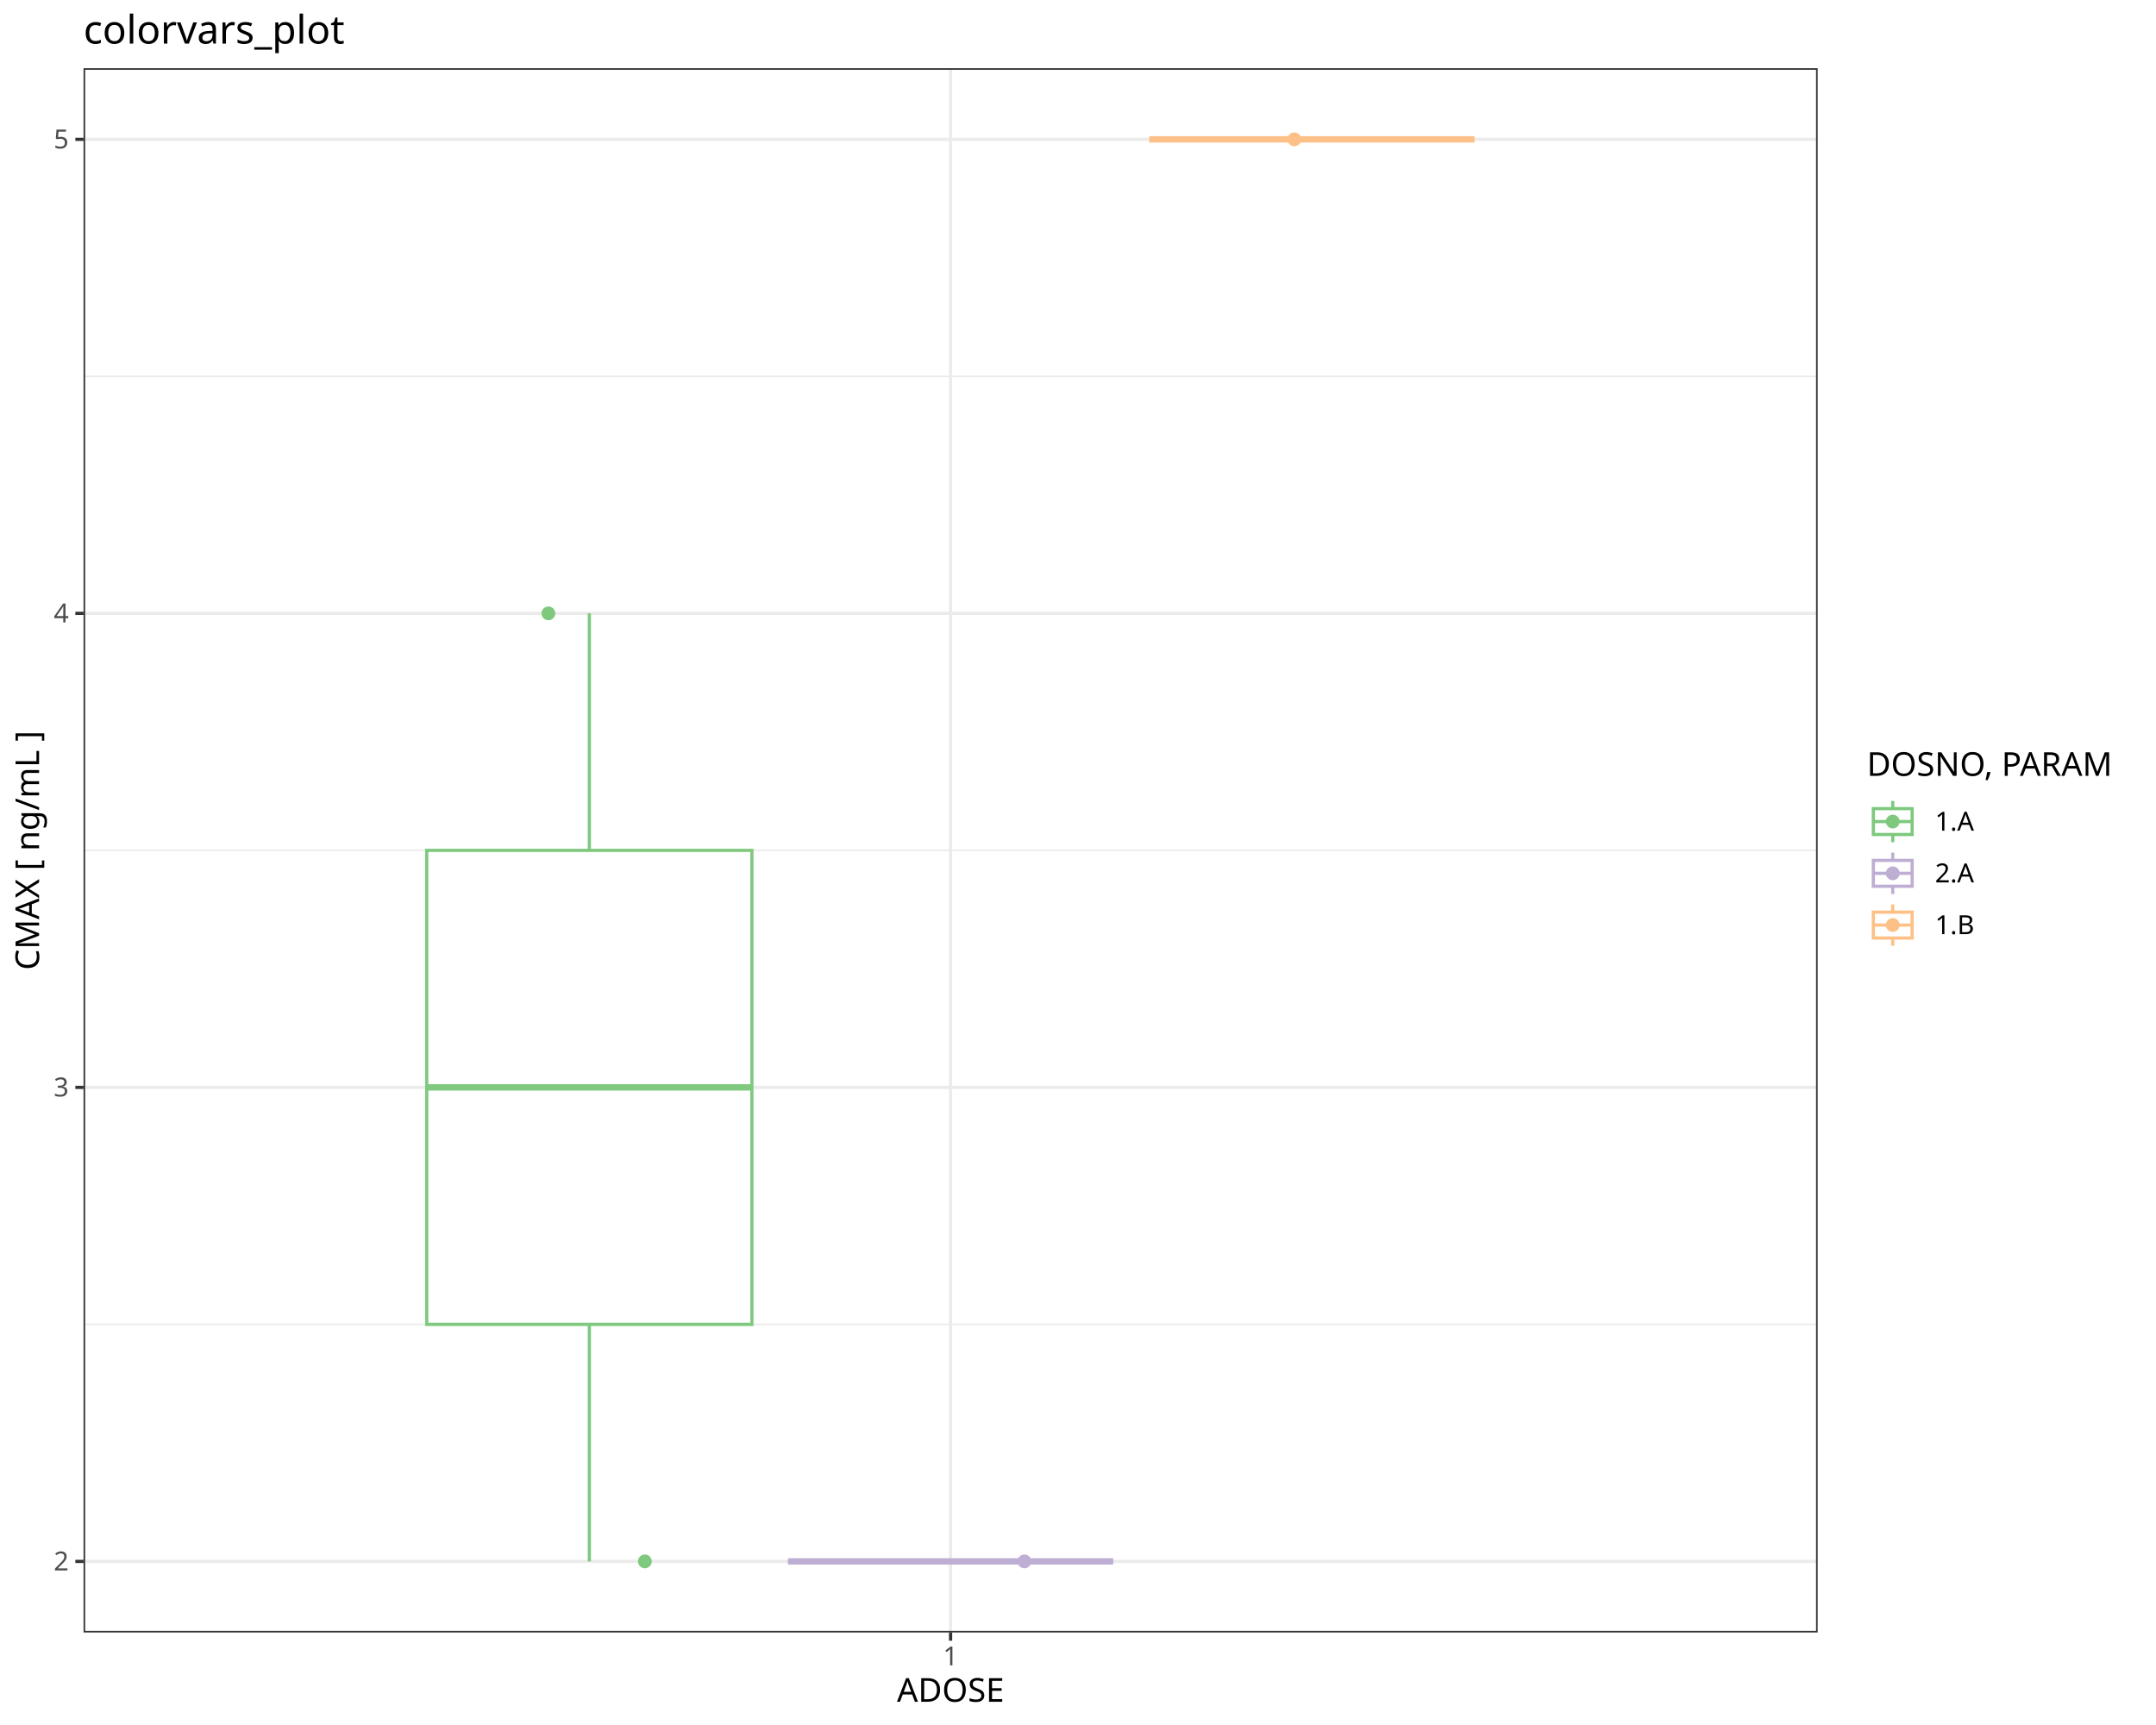
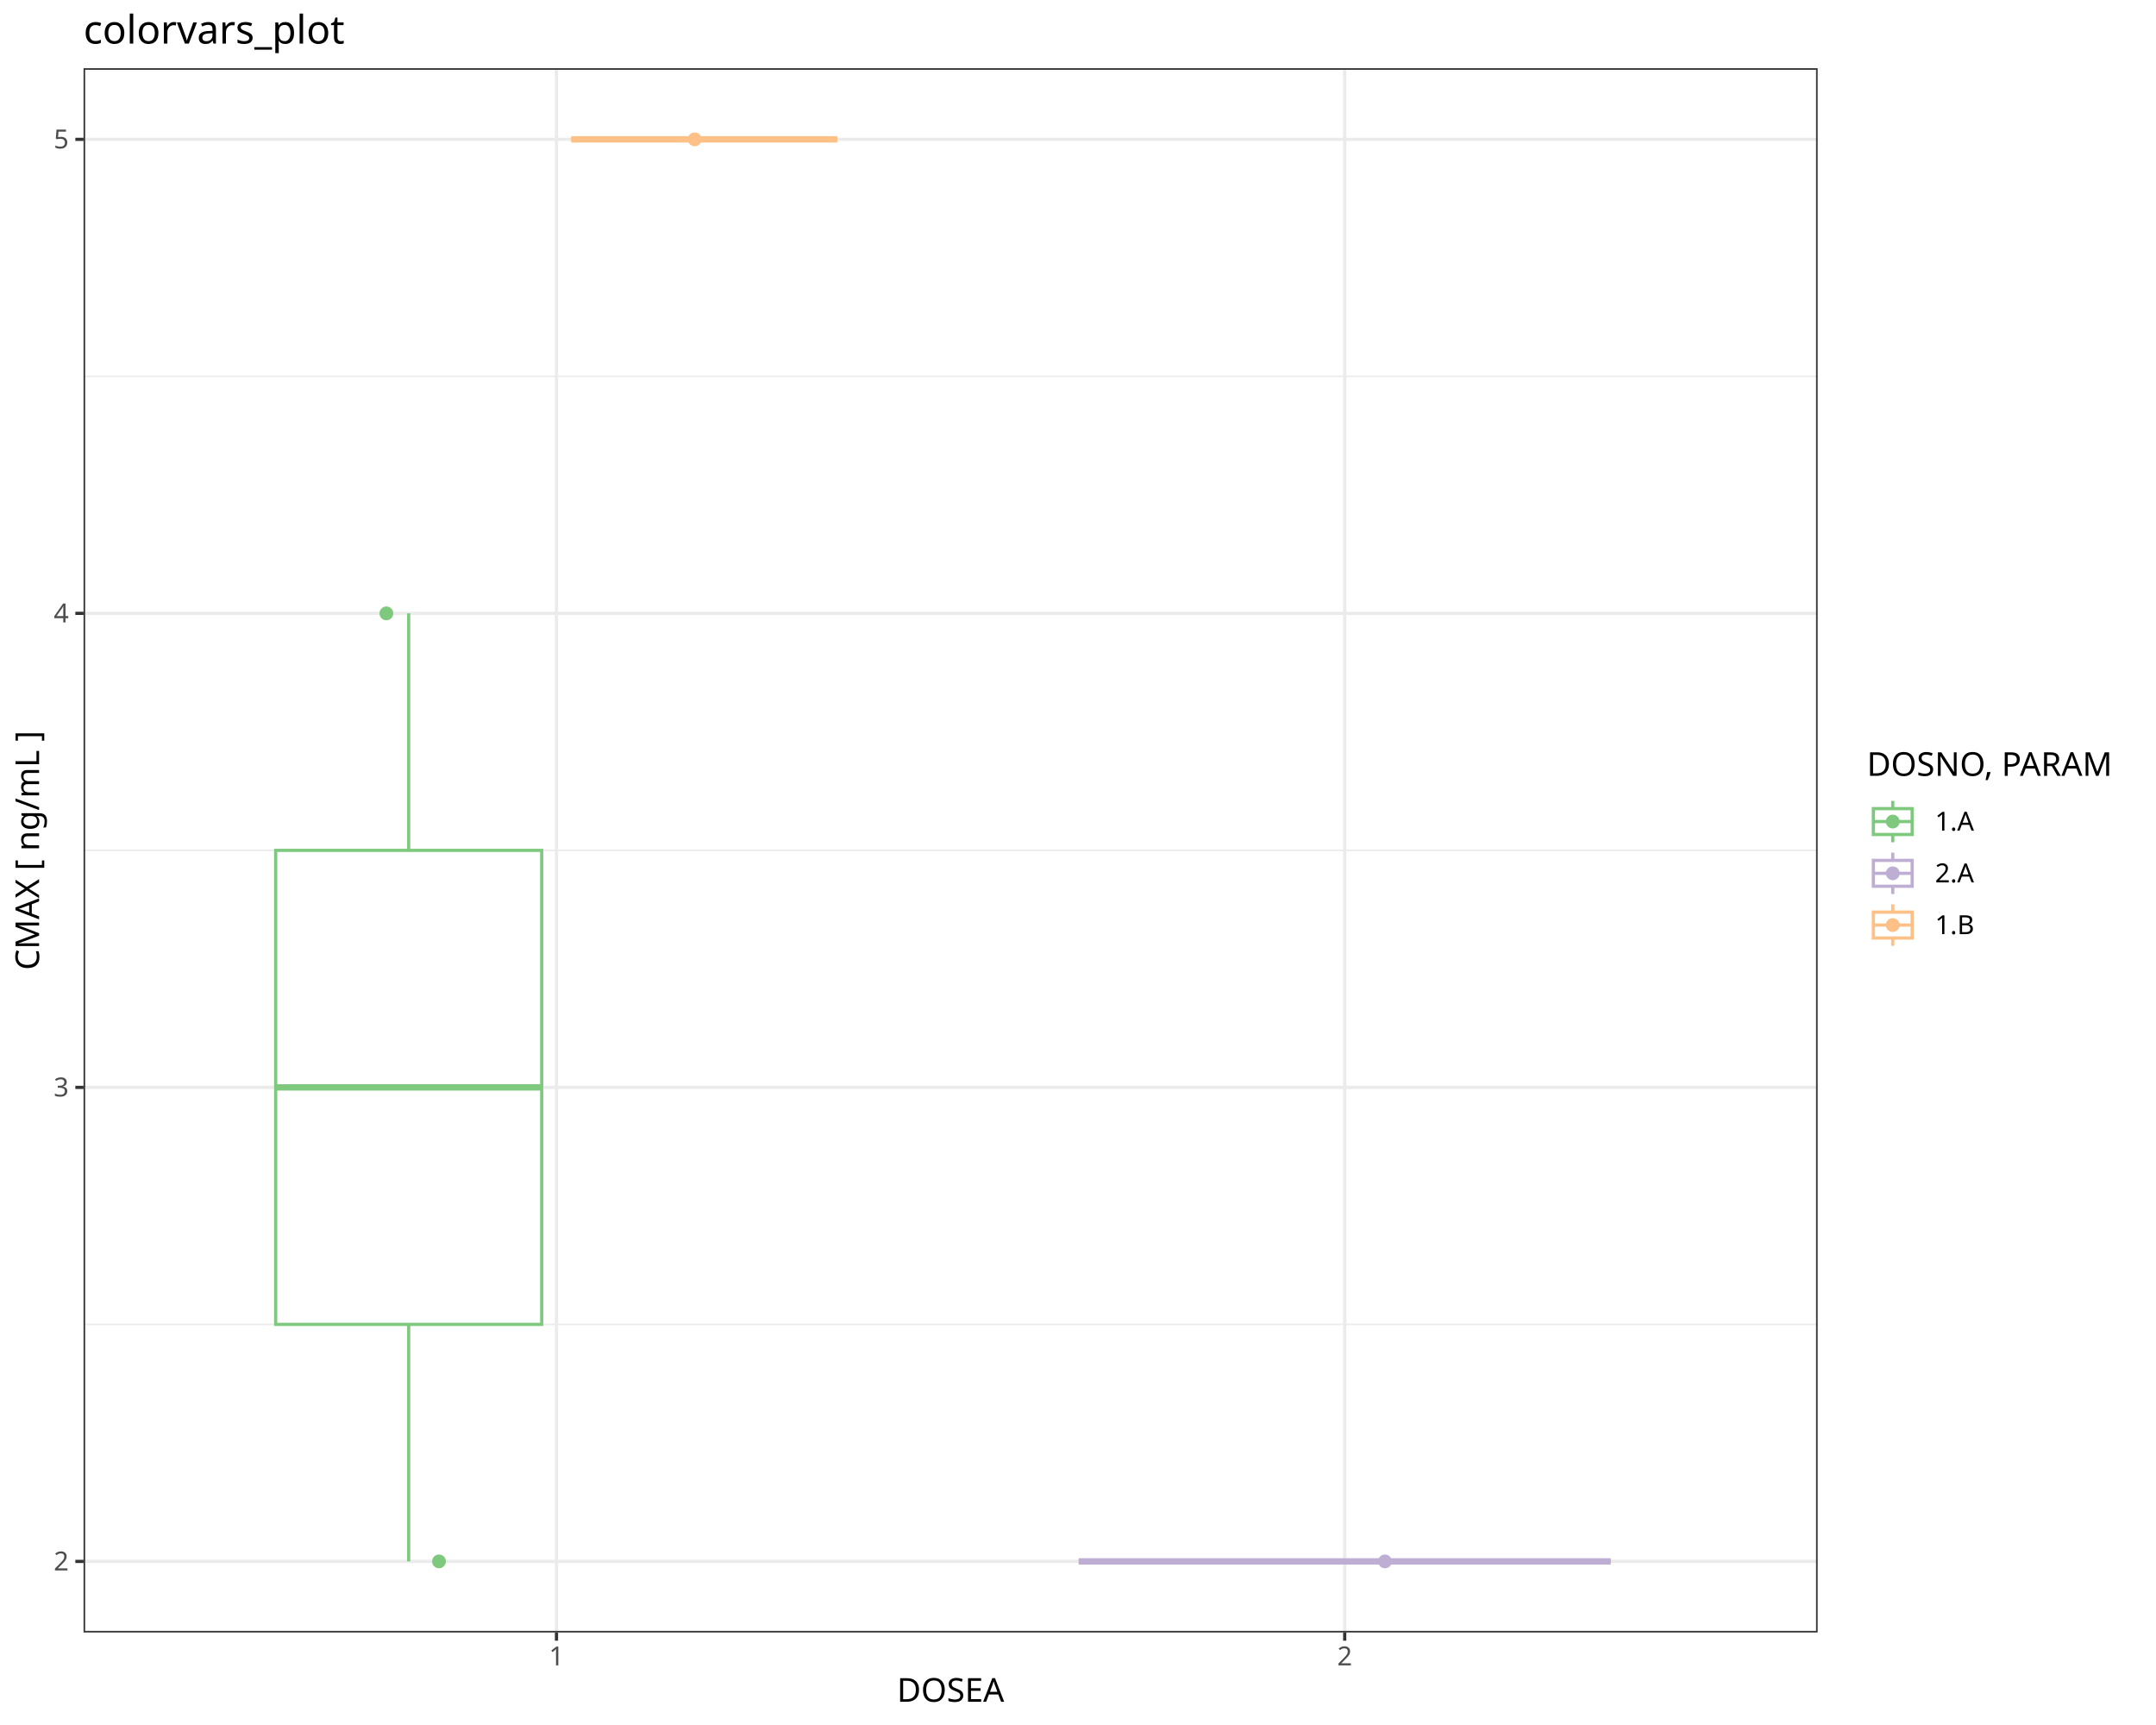
<svg xmlns="http://www.w3.org/2000/svg" class="svglite" data-engine-version="2.0" width="720.00pt" height="576.00pt" viewBox="0 0 720.00 576.00">
  <defs>
    <style type="text/css">
    .svglite line, .svglite polyline, .svglite polygon, .svglite path, .svglite rect, .svglite circle {
      fill: none;
      stroke: #000000;
      stroke-linecap: round;
      stroke-linejoin: round;
      stroke-miterlimit: 10.00;
    }
  </style>
  </defs>
  <rect width="100%" height="100%" style="stroke: none; fill: #FFFFFF;" />
  <defs>
    <clipPath id="cpMC4wMHw3MjAuMDB8MC4wMHw1NzYuMDA=">
      <rect x="0.00" y="0.00" width="720.00" height="576.00" />
    </clipPath>
  </defs>
  <g clip-path="url(#cpMC4wMHw3MjAuMDB8MC4wMHw1NzYuMDA=)">
    <rect x="-0" y="0.00" width="720.00" height="576.00" style="stroke-width: 1.07; stroke: #FFFFFF; fill: #FFFFFF;" />
  </g>
  <defs>
    <clipPath id="cpMjcuOTB8NjA3LjAxfDIyLjc4fDU0NS4xMQ==">
      <rect x="27.90" y="22.78" width="579.11" height="522.33" />
    </clipPath>
  </defs>
  <g clip-path="url(#cpMjcuOTB8NjA3LjAxfDIyLjc4fDU0NS4xMQ==)">
    <rect x="27.90" y="22.78" width="579.11" height="522.33" style="stroke-width: 1.07; stroke: none; fill: #FFFFFF;" />
    <polyline points="27.90,442.23 607.01,442.23 " style="stroke-width: 0.53; stroke: #EBEBEB; stroke-linecap: butt;" />
    <polyline points="27.90,283.95 607.01,283.95 " style="stroke-width: 0.53; stroke: #EBEBEB; stroke-linecap: butt;" />
    <polyline points="27.90,125.67 607.01,125.67 " style="stroke-width: 0.53; stroke: #EBEBEB; stroke-linecap: butt;" />
    <polyline points="27.90,521.37 607.01,521.37 " style="stroke-width: 1.07; stroke: #EBEBEB; stroke-linecap: butt;" />
    <polyline points="27.90,363.09 607.01,363.09 " style="stroke-width: 1.07; stroke: #EBEBEB; stroke-linecap: butt;" />
    <polyline points="27.90,204.81 607.01,204.81 " style="stroke-width: 1.07; stroke: #EBEBEB; stroke-linecap: butt;" />
    <polyline points="27.90,46.53 607.01,46.53 " style="stroke-width: 1.07; stroke: #EBEBEB; stroke-linecap: butt;" />
-     <polyline points="317.45,545.11 317.45,22.78 " style="stroke-width: 1.07; stroke: #EBEBEB; stroke-linecap: butt;" />
-     <line x1="196.81" y1="283.95" x2="196.81" y2="204.81" style="stroke-width: 1.07; stroke: #7FC97F; stroke-linecap: butt;" />
-     <line x1="196.81" y1="442.23" x2="196.81" y2="521.37" style="stroke-width: 1.07; stroke: #7FC97F; stroke-linecap: butt;" />
-     <polygon points="142.51,283.95 142.51,442.23 251.10,442.23 251.10,283.95 142.51,283.95 " style="stroke-width: 1.07; stroke: #7FC97F; stroke-linecap: butt; stroke-linejoin: miter; fill: #FFFFFF;" />
-     <line x1="142.51" y1="363.09" x2="251.10" y2="363.09" style="stroke-width: 2.13; stroke: #7FC97F; stroke-linecap: butt; stroke-linejoin: miter;" />
-     <line x1="317.45" y1="521.37" x2="317.45" y2="521.37" style="stroke-width: 1.07; stroke: #BEAED4; stroke-linecap: butt;" />
-     <line x1="317.45" y1="521.37" x2="317.45" y2="521.37" style="stroke-width: 1.07; stroke: #BEAED4; stroke-linecap: butt;" />
-     <polygon points="263.16,521.37 263.16,521.37 371.74,521.37 371.74,521.37 263.16,521.37 " style="stroke-width: 1.07; stroke: #BEAED4; stroke-linecap: butt; stroke-linejoin: miter; fill: #FFFFFF;" />
-     <line x1="263.16" y1="521.37" x2="371.74" y2="521.37" style="stroke-width: 2.13; stroke: #BEAED4; stroke-linecap: butt; stroke-linejoin: miter;" />
-     <line x1="438.10" y1="46.53" x2="438.10" y2="46.53" style="stroke-width: 1.07; stroke: #FDC086; stroke-linecap: butt;" />
-     <line x1="438.10" y1="46.53" x2="438.10" y2="46.53" style="stroke-width: 1.07; stroke: #FDC086; stroke-linecap: butt;" />
-     <polygon points="383.81,46.53 383.81,46.53 492.39,46.53 492.39,46.53 383.81,46.53 " style="stroke-width: 1.07; stroke: #FDC086; stroke-linecap: butt; stroke-linejoin: miter; fill: #FFFFFF;" />
-     <line x1="383.81" y1="46.53" x2="492.39" y2="46.53" style="stroke-width: 2.13; stroke: #FDC086; stroke-linecap: butt; stroke-linejoin: miter;" />
-     <circle cx="183.14" cy="204.81" r="1.95" style="stroke-width: 0.71; stroke: #7FC97F; fill: #7FC97F;" />
-     <circle cx="215.36" cy="521.37" r="1.95" style="stroke-width: 0.71; stroke: #7FC97F; fill: #7FC97F;" />
-     <circle cx="432.24" cy="46.53" r="1.95" style="stroke-width: 0.71; stroke: #FDC086; fill: #FDC086;" />
-     <circle cx="342.10" cy="521.37" r="1.95" style="stroke-width: 0.71; stroke: #BEAED4; fill: #BEAED4;" />
+     <polyline points="185.84,545.11 185.84,22.78 " style="stroke-width: 1.07; stroke: #EBEBEB; stroke-linecap: butt;" />
+     <polyline points="449.07,545.11 449.07,22.78 " style="stroke-width: 1.07; stroke: #EBEBEB; stroke-linecap: butt;" />
+     <line x1="136.48" y1="283.95" x2="136.48" y2="204.81" style="stroke-width: 1.07; stroke: #7FC97F; stroke-linecap: butt;" />
+     <line x1="136.48" y1="442.23" x2="136.48" y2="521.37" style="stroke-width: 1.07; stroke: #7FC97F; stroke-linecap: butt;" />
+     <polygon points="92.06,283.95 92.06,442.23 180.90,442.23 180.90,283.95 92.06,283.95 " style="stroke-width: 1.07; stroke: #7FC97F; stroke-linecap: butt; stroke-linejoin: miter; fill: #FFFFFF;" />
+     <line x1="92.06" y1="363.09" x2="180.90" y2="363.09" style="stroke-width: 2.13; stroke: #7FC97F; stroke-linecap: butt; stroke-linejoin: miter;" />
+     <line x1="235.19" y1="46.53" x2="235.19" y2="46.53" style="stroke-width: 1.07; stroke: #FDC086; stroke-linecap: butt;" />
+     <line x1="235.19" y1="46.53" x2="235.19" y2="46.53" style="stroke-width: 1.07; stroke: #FDC086; stroke-linecap: butt;" />
+     <polygon points="190.77,46.53 190.77,46.53 279.61,46.53 279.61,46.53 190.77,46.53 " style="stroke-width: 1.07; stroke: #FDC086; stroke-linecap: butt; stroke-linejoin: miter; fill: #FFFFFF;" />
+     <line x1="190.77" y1="46.53" x2="279.61" y2="46.53" style="stroke-width: 2.13; stroke: #FDC086; stroke-linecap: butt; stroke-linejoin: miter;" />
+     <line x1="449.07" y1="521.37" x2="449.07" y2="521.37" style="stroke-width: 1.07; stroke: #BEAED4; stroke-linecap: butt;" />
+     <line x1="449.07" y1="521.37" x2="449.07" y2="521.37" style="stroke-width: 1.07; stroke: #BEAED4; stroke-linecap: butt;" />
+     <polygon points="360.23,521.37 360.23,521.37 537.91,521.37 537.91,521.37 360.23,521.37 " style="stroke-width: 1.07; stroke: #BEAED4; stroke-linecap: butt; stroke-linejoin: miter; fill: #FFFFFF;" />
+     <line x1="360.23" y1="521.37" x2="537.91" y2="521.37" style="stroke-width: 2.13; stroke: #BEAED4; stroke-linecap: butt; stroke-linejoin: miter;" />
+     <circle cx="129.03" cy="204.81" r="1.95" style="stroke-width: 0.71; stroke: #7FC97F; fill: #7FC97F;" />
+     <circle cx="146.60" cy="521.37" r="1.95" style="stroke-width: 0.71; stroke: #7FC97F; fill: #7FC97F;" />
+     <circle cx="232.00" cy="46.53" r="1.95" style="stroke-width: 0.71; stroke: #FDC086; fill: #FDC086;" />
+     <circle cx="462.51" cy="521.37" r="1.95" style="stroke-width: 0.71; stroke: #BEAED4; fill: #BEAED4;" />
    <rect x="27.90" y="22.78" width="579.11" height="522.33" style="stroke-width: 1.07; stroke: #333333;" />
  </g>
  <g clip-path="url(#cpMC4wMHw3MjAuMDB8MC4wMHw1NzYuMDA=)">
    <text x="22.97" y="524.40" text-anchor="end" style="font-size: 8.80px; fill: #4D4D4D; font-family: sans;" textLength="4.89px" lengthAdjust="spacingAndGlyphs">2</text>
    <text x="22.97" y="366.12" text-anchor="end" style="font-size: 8.80px; fill: #4D4D4D; font-family: sans;" textLength="4.89px" lengthAdjust="spacingAndGlyphs">3</text>
    <text x="22.97" y="207.84" text-anchor="end" style="font-size: 8.80px; fill: #4D4D4D; font-family: sans;" textLength="4.89px" lengthAdjust="spacingAndGlyphs">4</text>
    <text x="22.97" y="49.55" text-anchor="end" style="font-size: 8.80px; fill: #4D4D4D; font-family: sans;" textLength="4.89px" lengthAdjust="spacingAndGlyphs">5</text>
    <polyline points="25.16,521.37 27.90,521.37 " style="stroke-width: 1.07; stroke: #333333; stroke-linecap: butt;" />
    <polyline points="25.16,363.09 27.90,363.09 " style="stroke-width: 1.07; stroke: #333333; stroke-linecap: butt;" />
    <polyline points="25.16,204.81 27.90,204.81 " style="stroke-width: 1.07; stroke: #333333; stroke-linecap: butt;" />
    <polyline points="25.16,46.53 27.90,46.53 " style="stroke-width: 1.07; stroke: #333333; stroke-linecap: butt;" />
-     <polyline points="317.45,547.85 317.45,545.11 " style="stroke-width: 1.07; stroke: #333333; stroke-linecap: butt;" />
-     <text x="317.45" y="556.10" text-anchor="middle" style="font-size: 8.80px; fill: #4D4D4D; font-family: sans;" textLength="4.89px" lengthAdjust="spacingAndGlyphs">1</text>
-     <text x="317.45" y="568.24" text-anchor="middle" style="font-size: 11.00px; font-family: sans;" textLength="38.52px" lengthAdjust="spacingAndGlyphs">ADOSE</text>
+     <polyline points="185.84,547.85 185.84,545.11 " style="stroke-width: 1.07; stroke: #333333; stroke-linecap: butt;" />
+     <polyline points="449.07,547.85 449.07,545.11 " style="stroke-width: 1.07; stroke: #333333; stroke-linecap: butt;" />
+     <text x="185.84" y="556.10" text-anchor="middle" style="font-size: 8.80px; fill: #4D4D4D; font-family: sans;" textLength="4.89px" lengthAdjust="spacingAndGlyphs">1</text>
+     <text x="449.07" y="556.10" text-anchor="middle" style="font-size: 8.80px; fill: #4D4D4D; font-family: sans;" textLength="4.89px" lengthAdjust="spacingAndGlyphs">2</text>
+     <text x="317.45" y="568.24" text-anchor="middle" style="font-size: 11.00px; font-family: sans;" textLength="38.52px" lengthAdjust="spacingAndGlyphs">DOSEA</text>
    <text transform="translate(13.05,283.95) rotate(-90)" text-anchor="middle" style="font-size: 11.00px; font-family: sans;" textLength="80.70px" lengthAdjust="spacingAndGlyphs">CMAX  [ ng/mL ]</text>
    <rect x="617.97" y="244.88" width="96.55" height="78.13" style="stroke-width: 1.07; stroke: none; fill: #FFFFFF;" />
    <text x="623.45" y="259.07" style="font-size: 11.00px; font-family: sans;" textLength="85.60px" lengthAdjust="spacingAndGlyphs">DOSNO, PARAM</text>
    <rect x="623.45" y="265.69" width="17.28" height="17.28" style="stroke-width: 1.07; stroke: none; fill: #FFFFFF;" />
    <polyline points="632.09,281.25 632.09,278.65 " style="stroke-width: 1.07; stroke: #7FC97F; stroke-linecap: butt; stroke-linejoin: miter;" />
    <polyline points="632.09,270.01 632.09,267.42 " style="stroke-width: 1.07; stroke: #7FC97F; stroke-linecap: butt; stroke-linejoin: miter;" />
    <rect x="625.61" y="270.01" width="12.96" height="8.64" style="stroke-width: 1.07; stroke: #7FC97F; stroke-linecap: butt; stroke-linejoin: miter; fill: #FFFFFF;" />
    <polyline points="625.61,274.33 638.57,274.33 " style="stroke-width: 1.07; stroke: #7FC97F; stroke-linecap: butt; stroke-linejoin: miter;" />
    <circle cx="632.09" cy="274.33" r="1.95" style="stroke-width: 0.71; stroke: #7FC97F; fill: #7FC97F;" />
    <rect x="623.45" y="282.97" width="17.28" height="17.28" style="stroke-width: 1.07; stroke: none; fill: #FFFFFF;" />
    <polyline points="632.09,298.53 632.09,295.93 " style="stroke-width: 1.07; stroke: #BEAED4; stroke-linecap: butt; stroke-linejoin: miter;" />
    <polyline points="632.09,287.29 632.09,284.70 " style="stroke-width: 1.07; stroke: #BEAED4; stroke-linecap: butt; stroke-linejoin: miter;" />
    <rect x="625.61" y="287.29" width="12.96" height="8.64" style="stroke-width: 1.07; stroke: #BEAED4; stroke-linecap: butt; stroke-linejoin: miter; fill: #FFFFFF;" />
    <polyline points="625.61,291.61 638.57,291.61 " style="stroke-width: 1.07; stroke: #BEAED4; stroke-linecap: butt; stroke-linejoin: miter;" />
    <circle cx="632.09" cy="291.61" r="1.95" style="stroke-width: 0.71; stroke: #BEAED4; fill: #BEAED4;" />
    <rect x="623.45" y="300.25" width="17.28" height="17.28" style="stroke-width: 1.07; stroke: none; fill: #FFFFFF;" />
    <polyline points="632.09,315.81 632.09,313.21 " style="stroke-width: 1.07; stroke: #FDC086; stroke-linecap: butt; stroke-linejoin: miter;" />
    <polyline points="632.09,304.57 632.09,301.98 " style="stroke-width: 1.07; stroke: #FDC086; stroke-linecap: butt; stroke-linejoin: miter;" />
    <rect x="625.61" y="304.57" width="12.96" height="8.64" style="stroke-width: 1.07; stroke: #FDC086; stroke-linecap: butt; stroke-linejoin: miter; fill: #FFFFFF;" />
    <polyline points="625.61,308.89 638.57,308.89 " style="stroke-width: 1.07; stroke: #FDC086; stroke-linecap: butt; stroke-linejoin: miter;" />
    <circle cx="632.09" cy="308.89" r="1.95" style="stroke-width: 0.71; stroke: #FDC086; fill: #FDC086;" />
    <text x="646.21" y="277.36" style="font-size: 8.80px; font-family: sans;" textLength="13.21px" lengthAdjust="spacingAndGlyphs">1.A</text>
    <text x="646.21" y="294.64" style="font-size: 8.80px; font-family: sans;" textLength="13.21px" lengthAdjust="spacingAndGlyphs">2.A</text>
    <text x="646.21" y="311.92" style="font-size: 8.80px; font-family: sans;" textLength="13.21px" lengthAdjust="spacingAndGlyphs">1.B</text>
    <text x="27.90" y="14.56" style="font-size: 13.20px; font-family: sans;" textLength="82.19px" lengthAdjust="spacingAndGlyphs">colorvars_plot</text>
  </g>
</svg>
